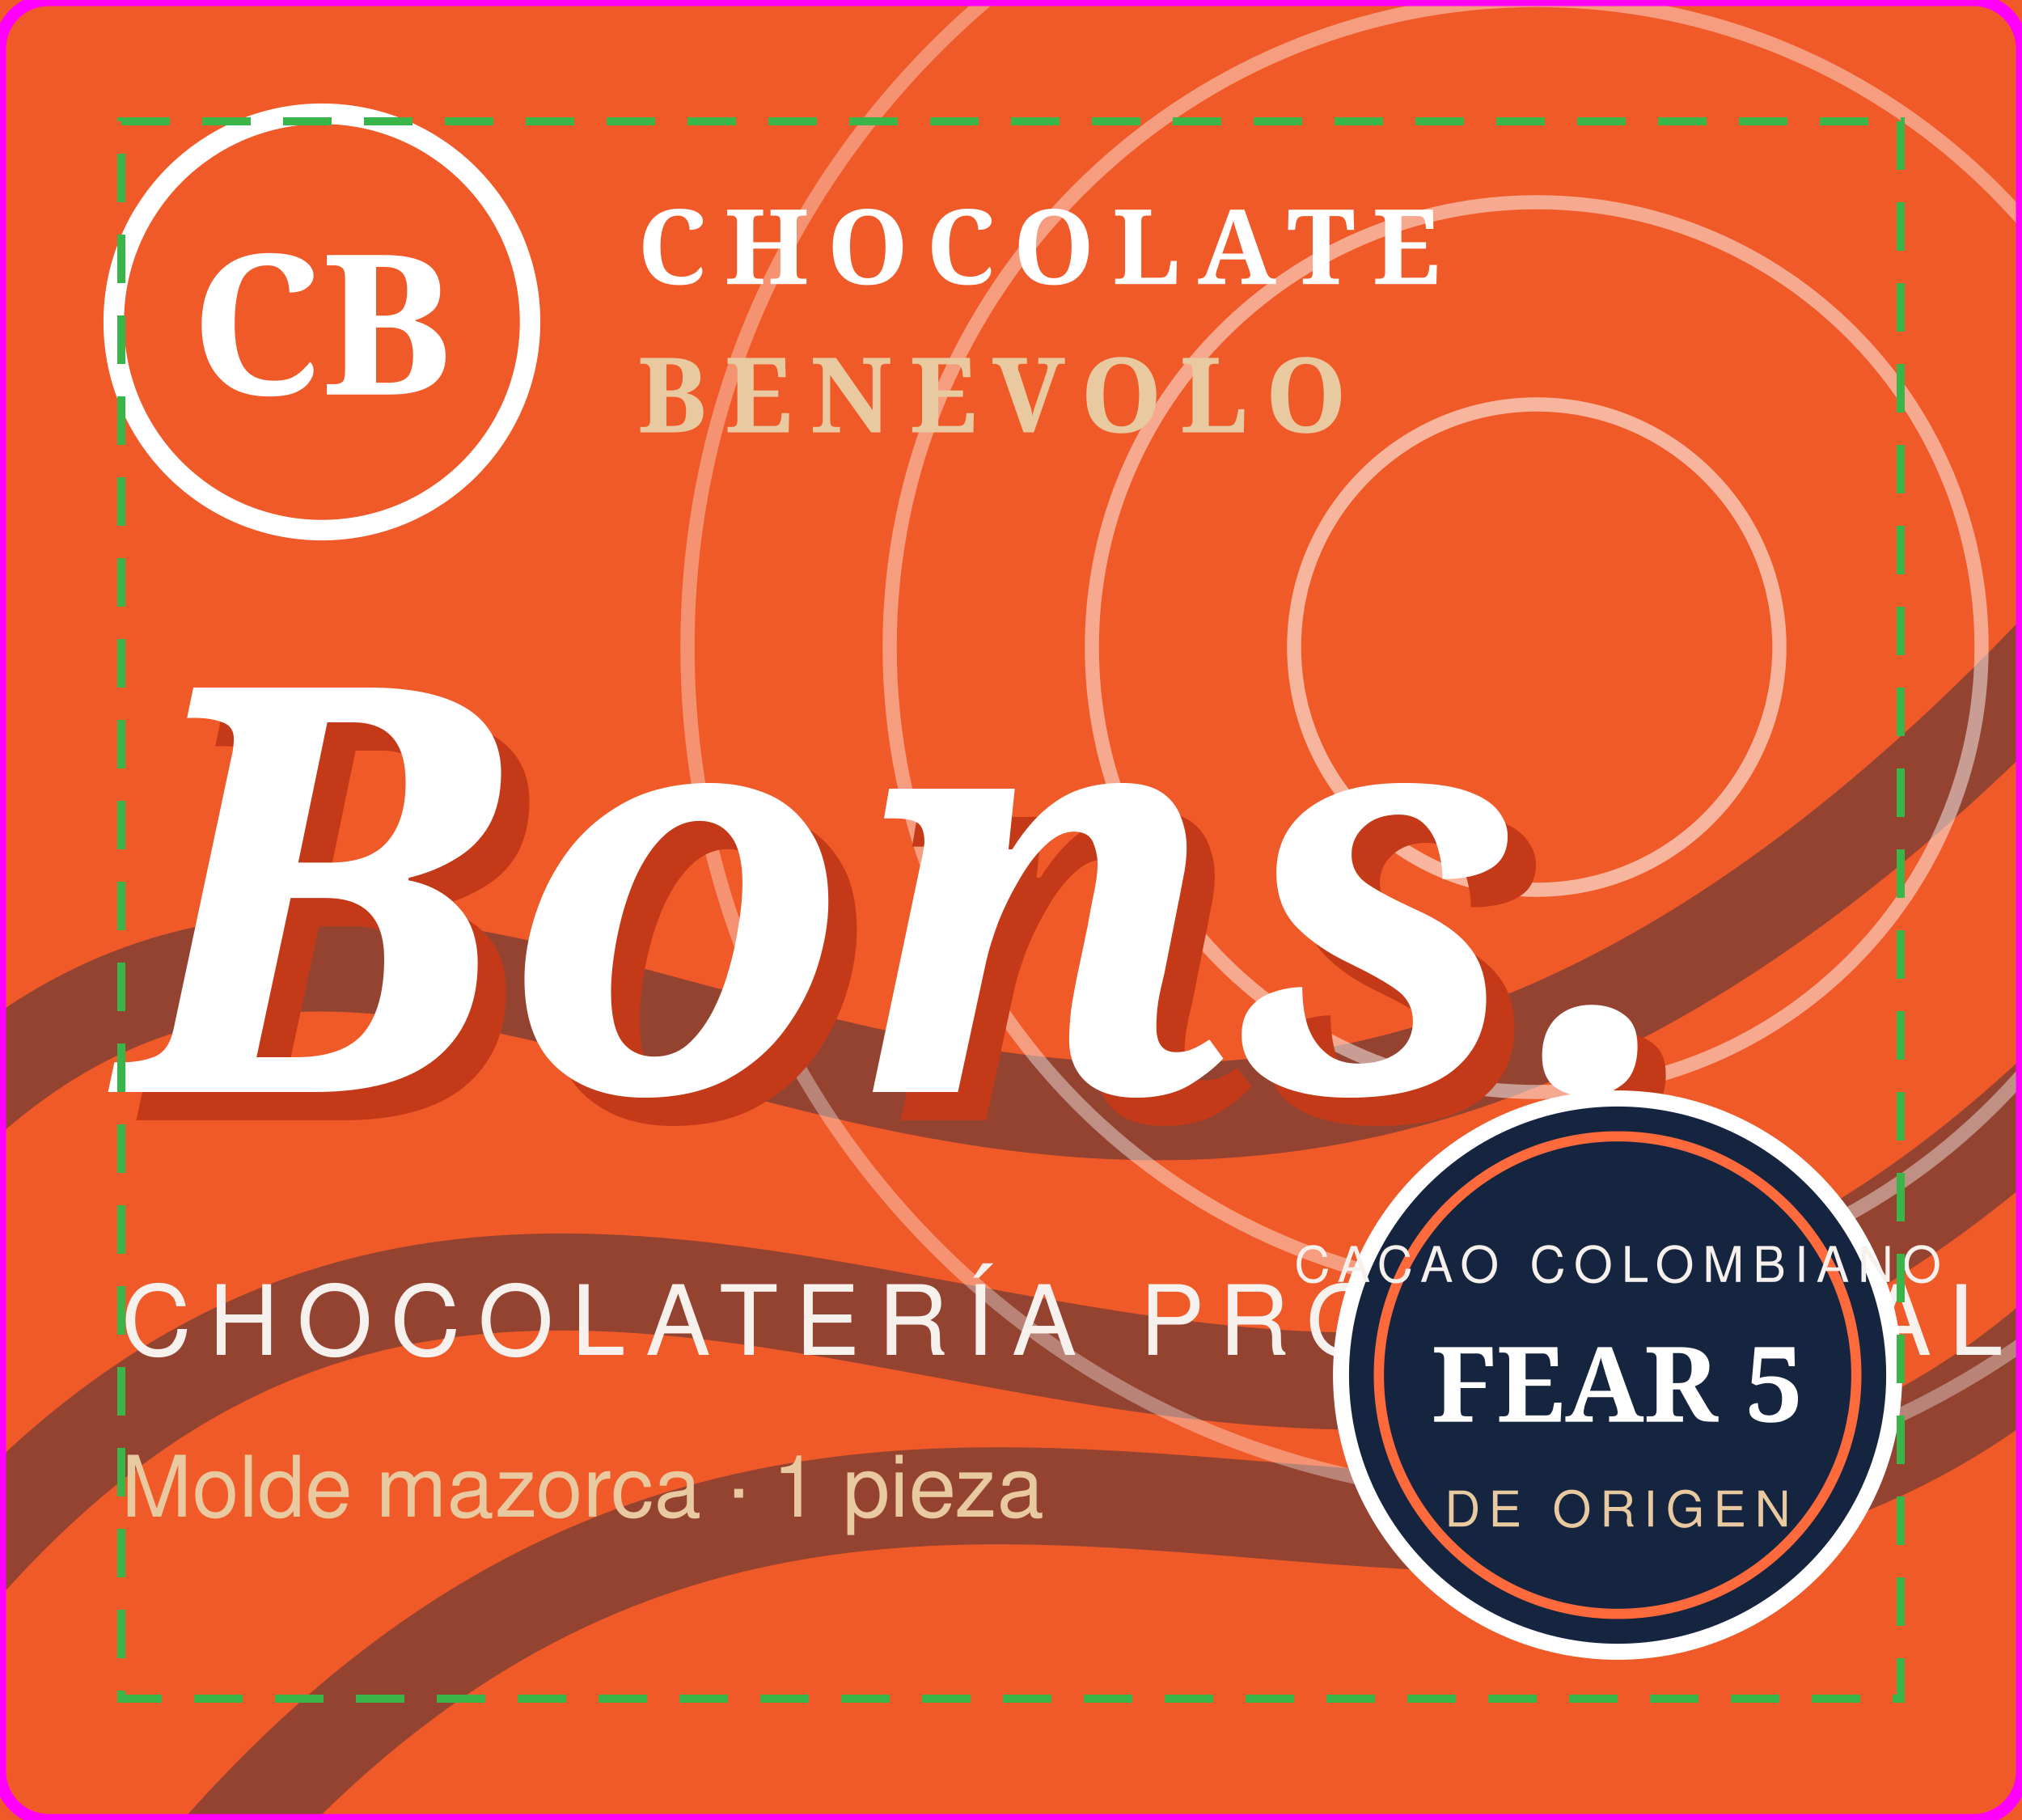
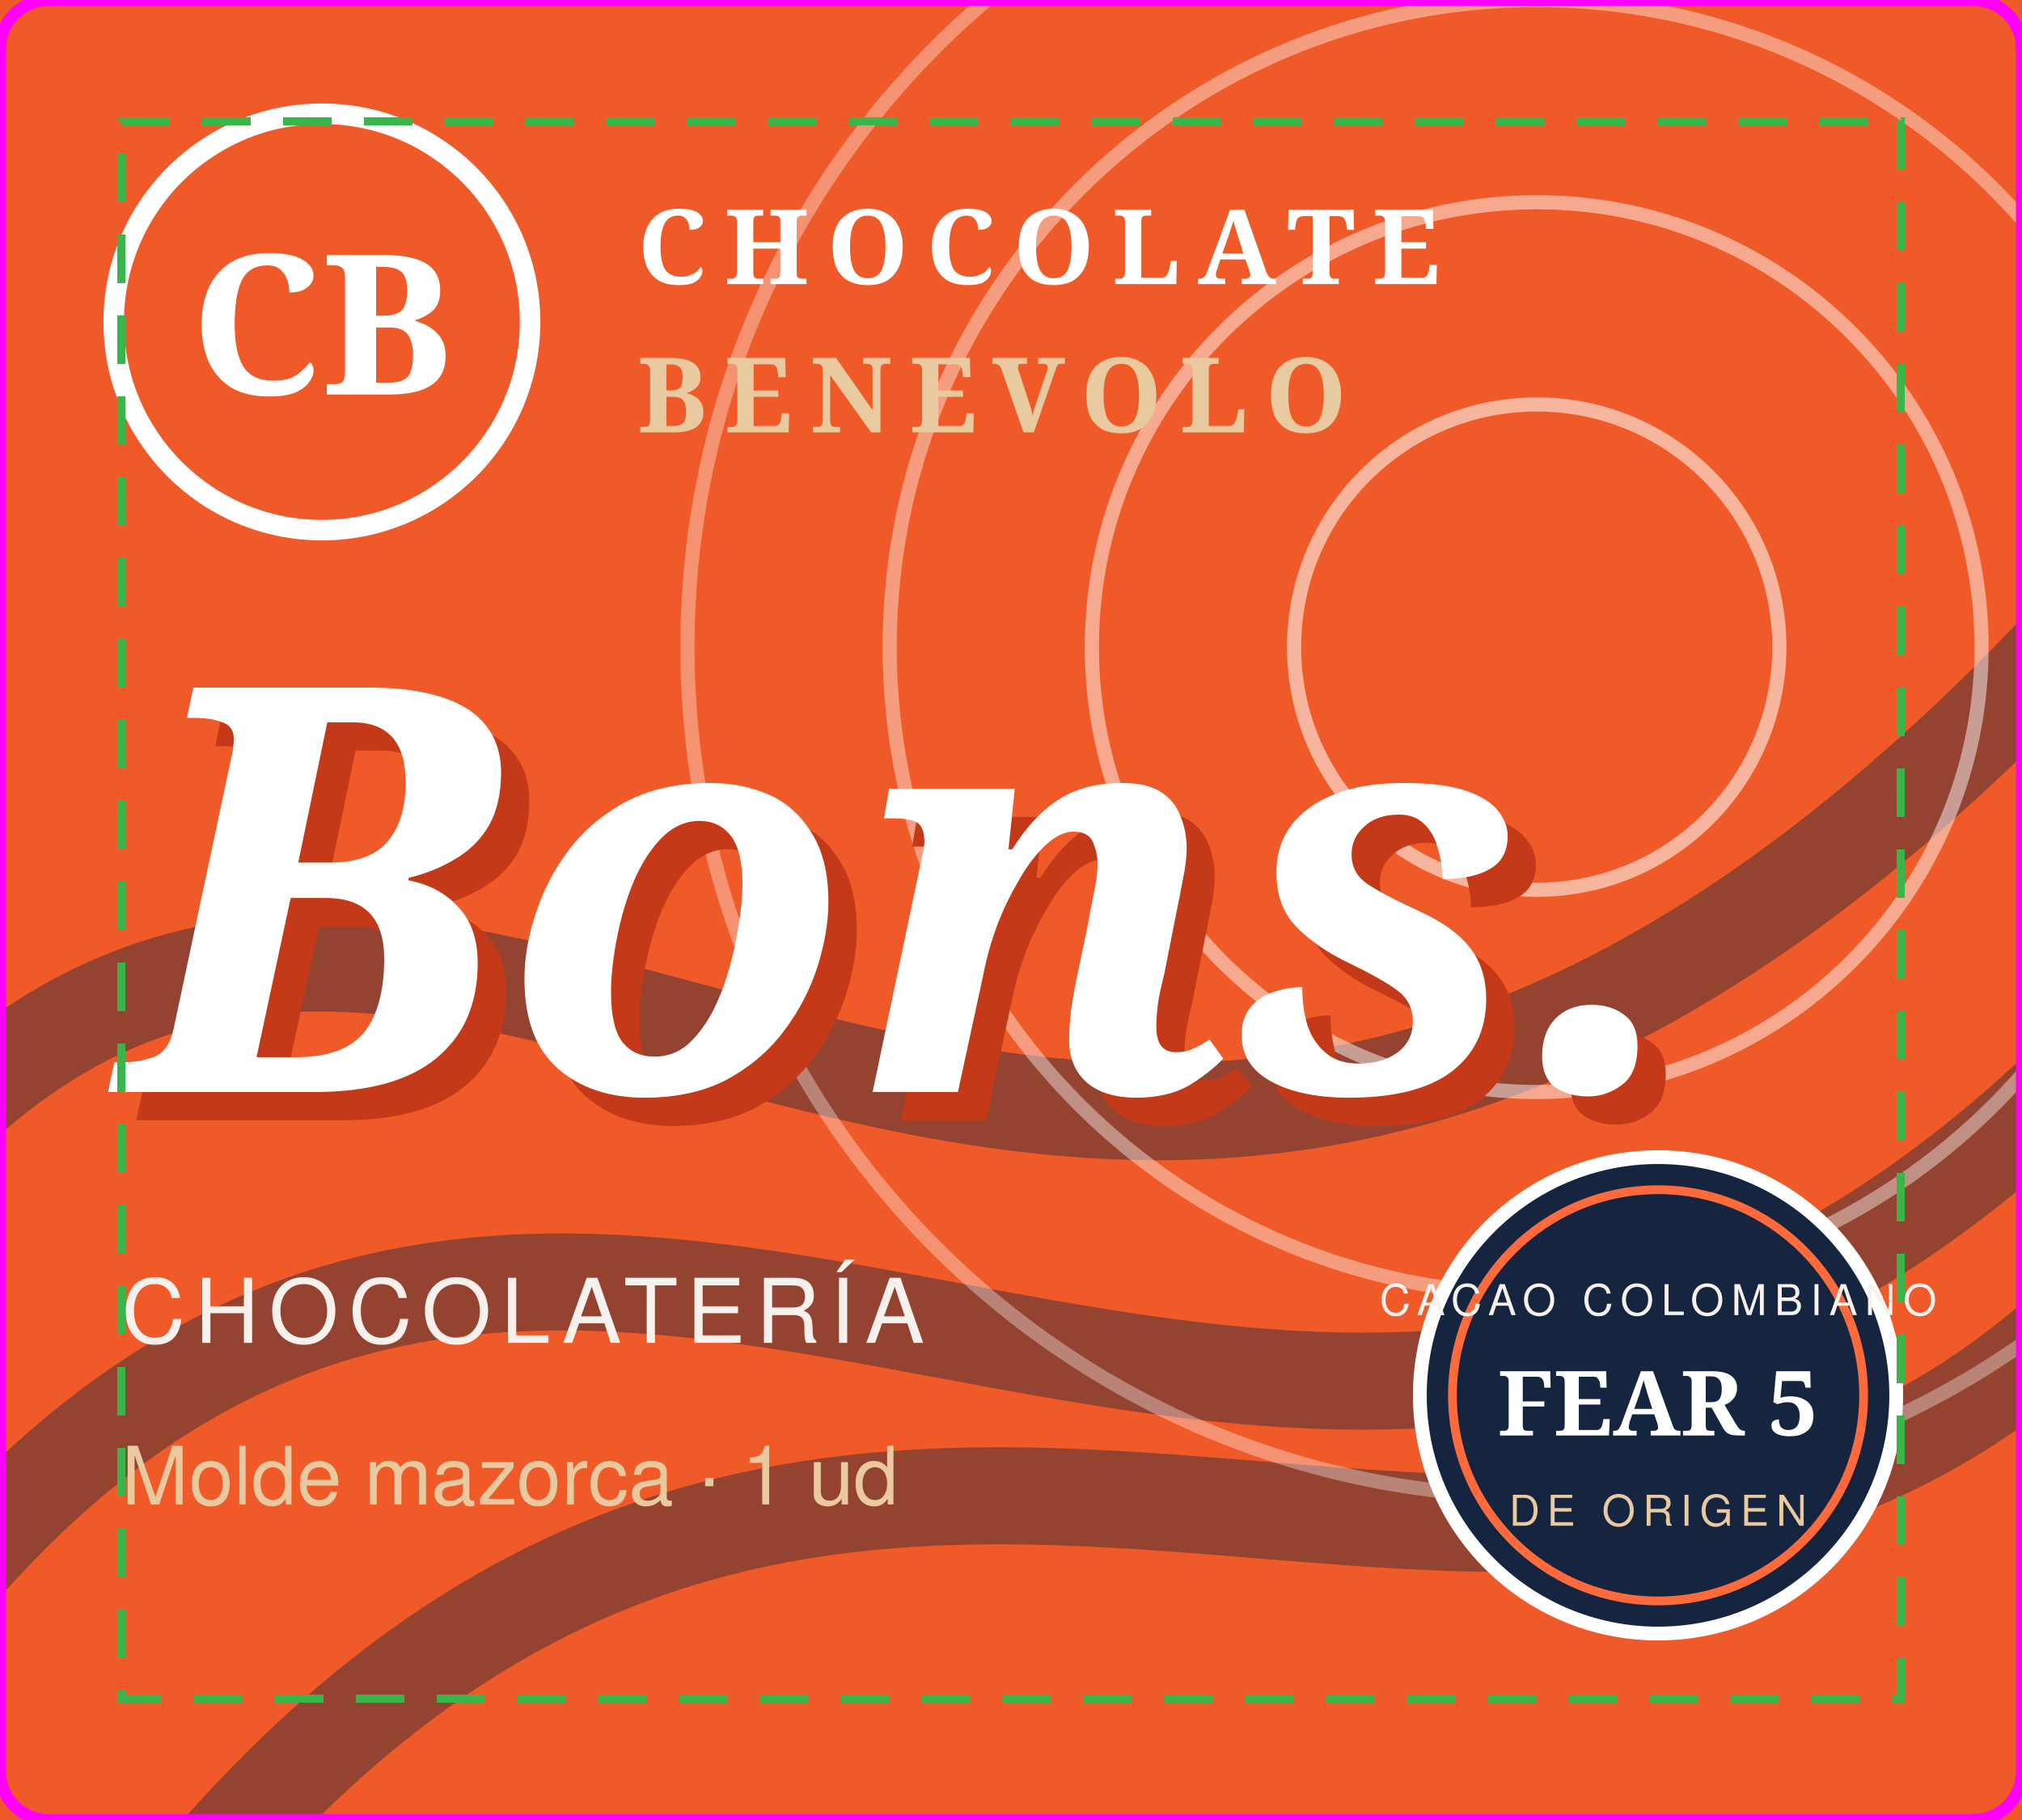
<svg xmlns="http://www.w3.org/2000/svg" width="50mm" height="45mm" viewBox="0 0 50 45" role="img" aria-label="Bons. L0 · etiqueta frente caja blanca">
  <g id="ARTWORK">
    <rect x="-2" y="-2" width="54" height="49" fill="#F05A28" />
    <g id="MOTIF_SWIRLS" fill="none" stroke="#15243F" stroke-width="2.4" opacity="0.42" stroke-linecap="round">
      <path d="M -6,33.75 C 10.0,6.75 25.0,47.25 54.0,12.6" />
      <path d="M -4,42.75 C 14,15.75 32.5,50.4 55,22.5" />
      <path d="M 2.5,49.5 C 20.0,24.75 37.5,47.25 52.5,31.5" />
    </g>
    <g id="MOTIF_RIPPLES">
      <circle cx="38" cy="16" r="6" fill="none" stroke="#FFFFFF" stroke-width="0.35" opacity="0.55" />
      <circle cx="38" cy="16" r="11" fill="none" stroke="#FFFFFF" stroke-width="0.35" opacity="0.48" />
      <circle cx="38" cy="16" r="16" fill="none" stroke="#FFFFFF" stroke-width="0.35" opacity="0.41" />
      <circle cx="38" cy="16" r="21" fill="none" stroke="#FFFFFF" stroke-width="0.35" opacity="0.34" />
    </g>
    <g id="LOCKUP_CB" transform="translate(2.5,2.5) scale(0.78)">
      <circle cx="7" cy="7" r="6.6" fill="none" stroke="#FFFFFF" stroke-width="0.65" />
      <text x="7" y="9.3" text-anchor="middle" font-family="Georgia, serif" font-size="6.2" font-weight="700" fill="#FFFFFF">CB</text>
      <text x="17" y="5.8" font-family="Georgia, serif" font-size="3.3" font-weight="700" fill="#FFFFFF" letter-spacing="0.55">CHOCOLATE</text>
      <text x="17" y="10.5" font-family="Georgia, serif" font-size="3.3" font-weight="700" fill="#E8C9A0" letter-spacing="0.55">BENEVOLO</text>
    </g>
    <g id="WORDMARK">
      <text x="3.7" y="27.7" font-family="Bodoni Moda, Didot, Georgia, serif" font-size="14" font-style="italic" font-weight="900" fill="#C43A18">Bons.</text>
      <text x="3" y="27" font-family="Bodoni Moda, Didot, Georgia, serif" font-size="14" font-style="italic" font-weight="900" fill="#FFFFFF">Bons.</text>
    </g>
-     <text x="3" y="33.5" font-family="Outfit, Helvetica, Arial, sans-serif" font-size="2.4" fill="#F7F1EE" letter-spacing="0.45">CHOCOLATERÍA PROFESIONAL</text>
-     <text x="3" y="37.5" font-family="Outfit, Helvetica, Arial, sans-serif" font-size="2.1" fill="#E8C9A0">Molde mazorca · 1 pieza</text>
-     <g id="SEAL_ORIGIN" transform="translate(40,34) scale(0.72)">
+     <text x="3" y="33.2" font-family="Outfit, Helvetica, Arial, sans-serif" font-size="2.2" fill="#F7F1EE" letter-spacing="0.25">CHOCOLATERÍA</text>
+     <text x="3" y="37.2" font-family="Outfit, Helvetica, Arial, sans-serif" font-size="2.0" fill="#E8C9A0">Molde mazorca · 1 ud</text>
+     <g id="SEAL_ORIGIN" transform="translate(41,34.5) scale(0.62)">
      <circle r="9.5" fill="#15243F" stroke="#FFFFFF" stroke-width="0.55" />
      <circle r="8.2" fill="none" stroke="#FF6A3D" stroke-width="0.35" />
      <text y="-3.2" text-anchor="middle" font-family="Outfit, Helvetica, Arial, sans-serif" font-size="1.7" fill="#F7F1EE" letter-spacing="0.3">CACAO COLOMBIANO</text>
      <text y="1.6" text-anchor="middle" font-family="Georgia, serif" font-size="3.6" font-weight="700" fill="#FFFFFF">FEAR 5</text>
      <text y="5.2" text-anchor="middle" font-family="Outfit, Helvetica, Arial, sans-serif" font-size="1.7" fill="#E8C9A0" letter-spacing="0.3">DE ORIGEN</text>
    </g>
  </g>
  <g id="BLEED" fill="none" stroke="#00AEEF" stroke-width="0.2" stroke-dasharray="0.8 0.8">
    <rect x="-2" y="-2" width="54" height="49" />
  </g>
  <g id="SAFE" fill="none" stroke="#39B54A" stroke-width="0.2" stroke-dasharray="1.2 0.8">
    <rect x="3" y="3" width="44" height="39" />
  </g>
  <g id="DIELINE_CUT" fill="none" stroke="#FF00FF" stroke-width="0.3">
    <rect x="0" y="0" width="50" height="45" rx="1.2" />
  </g>
</svg>
